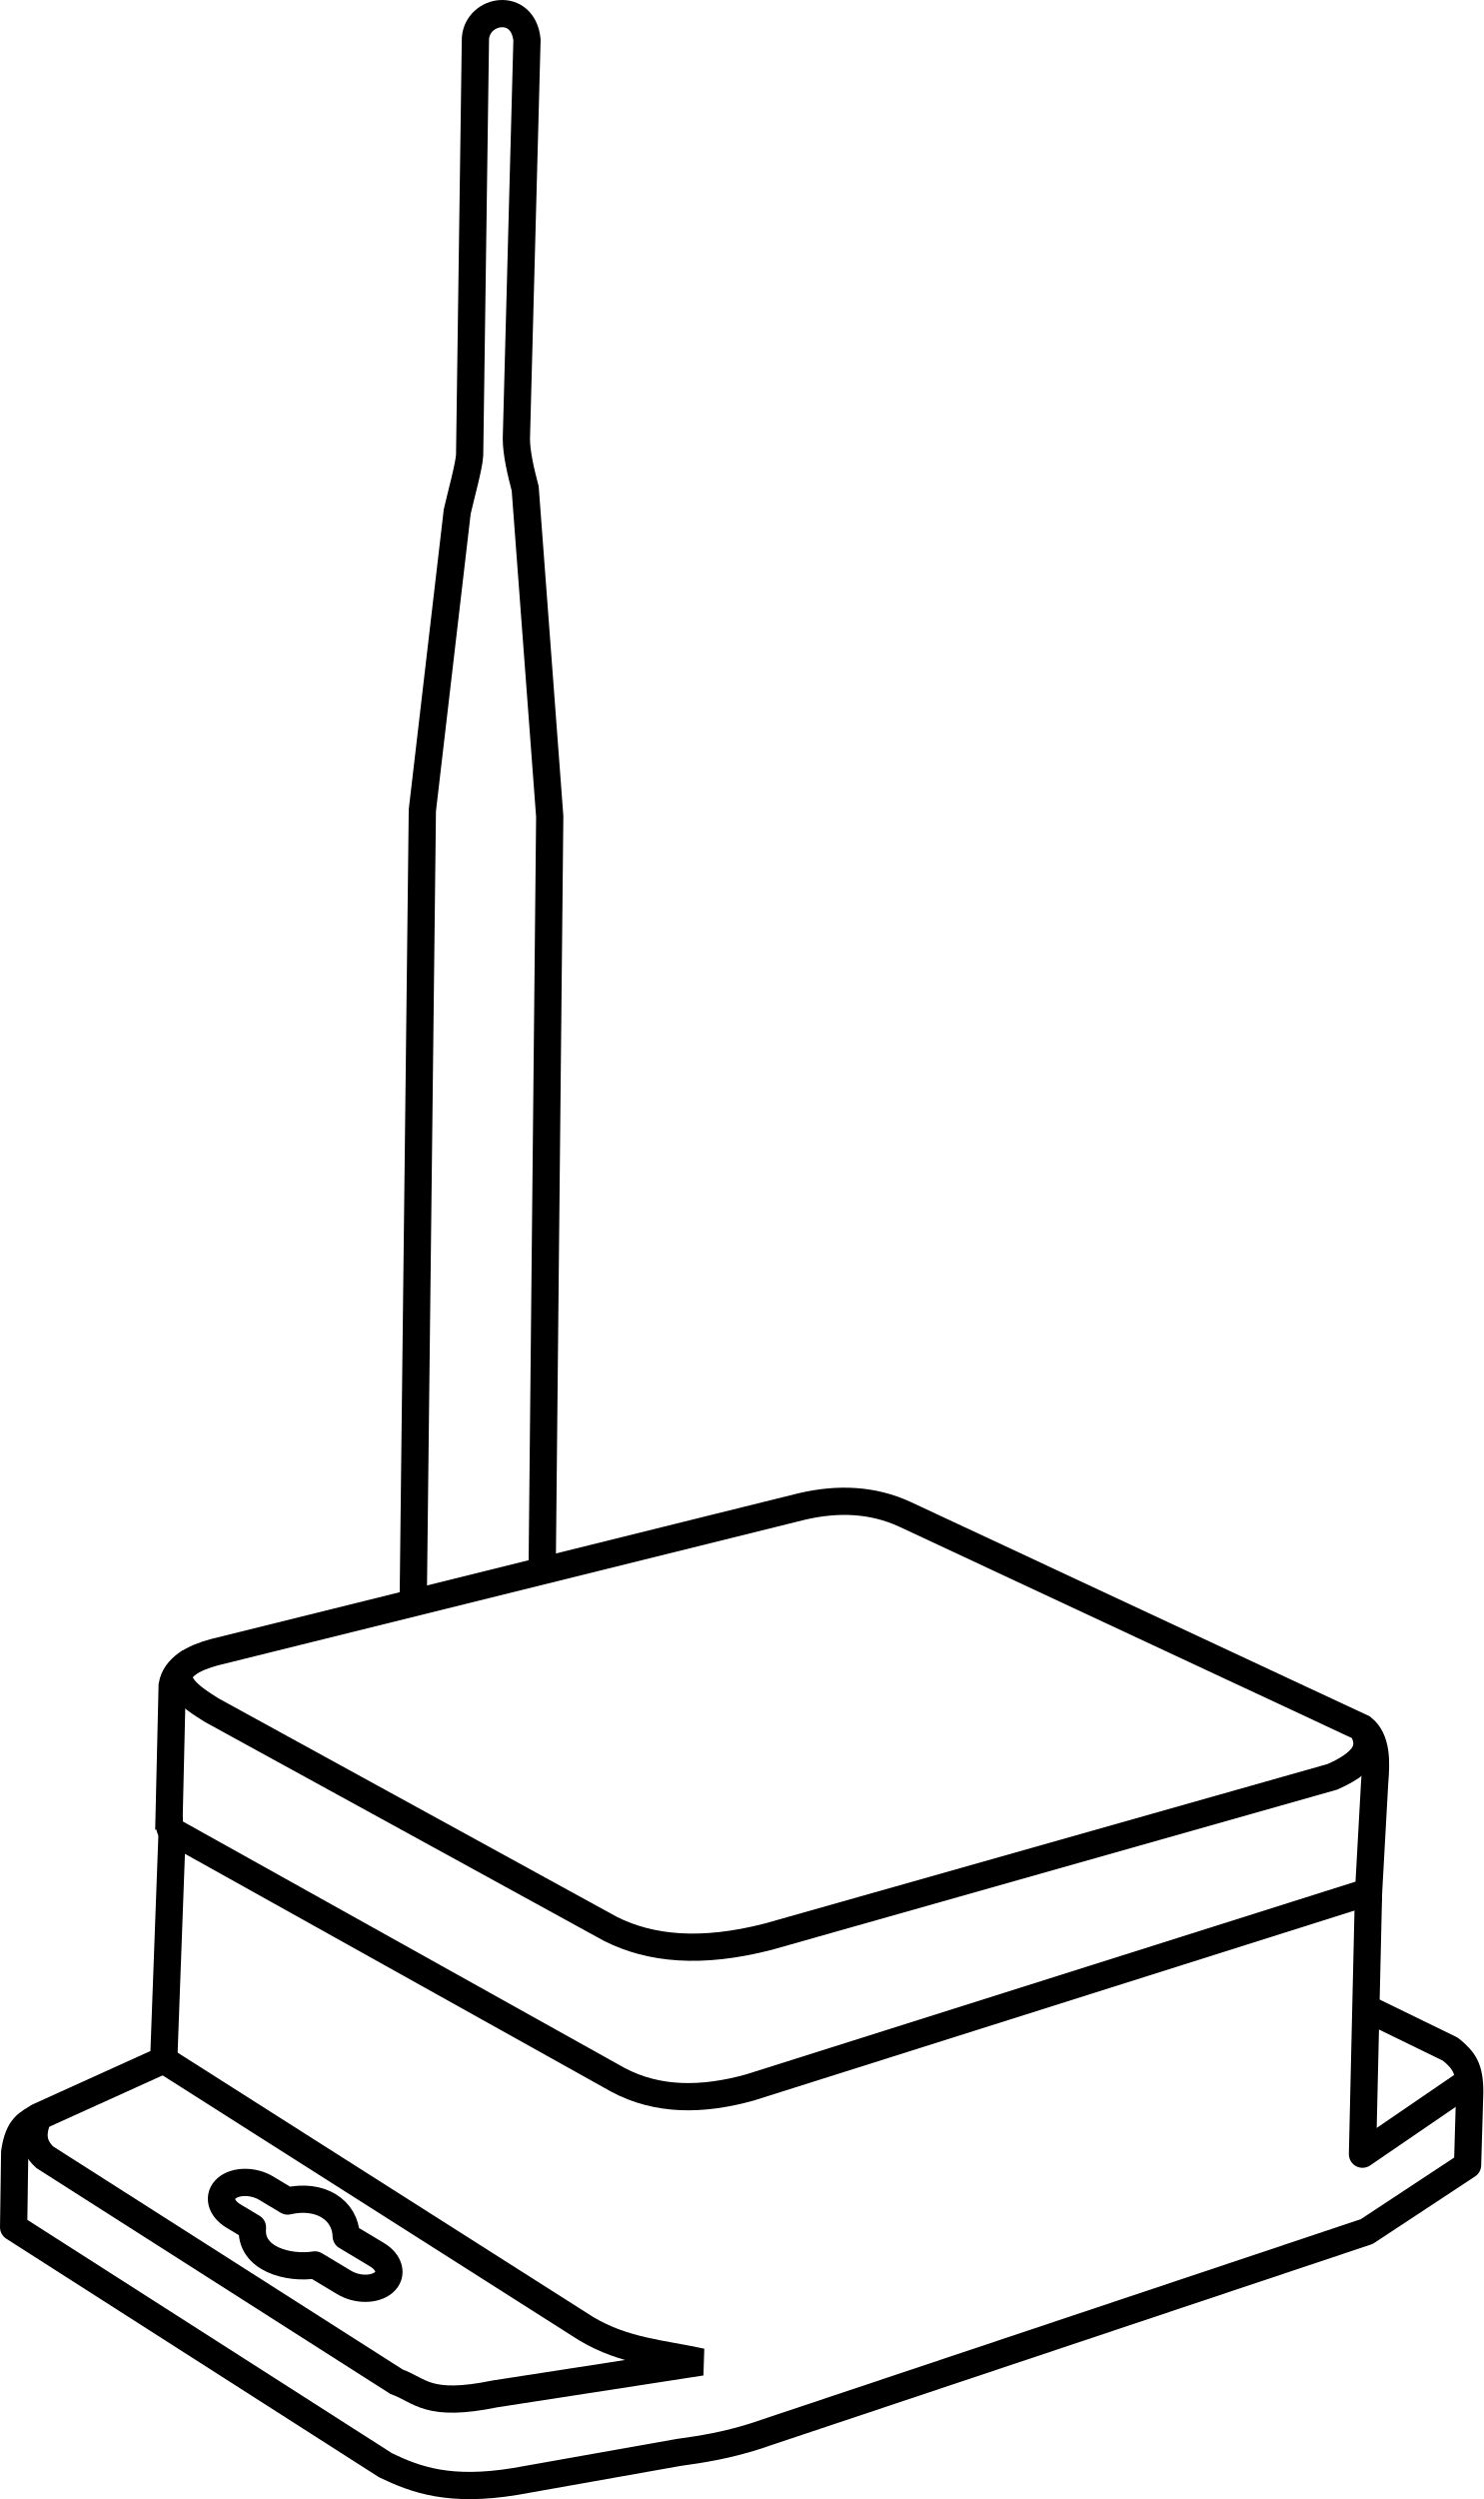
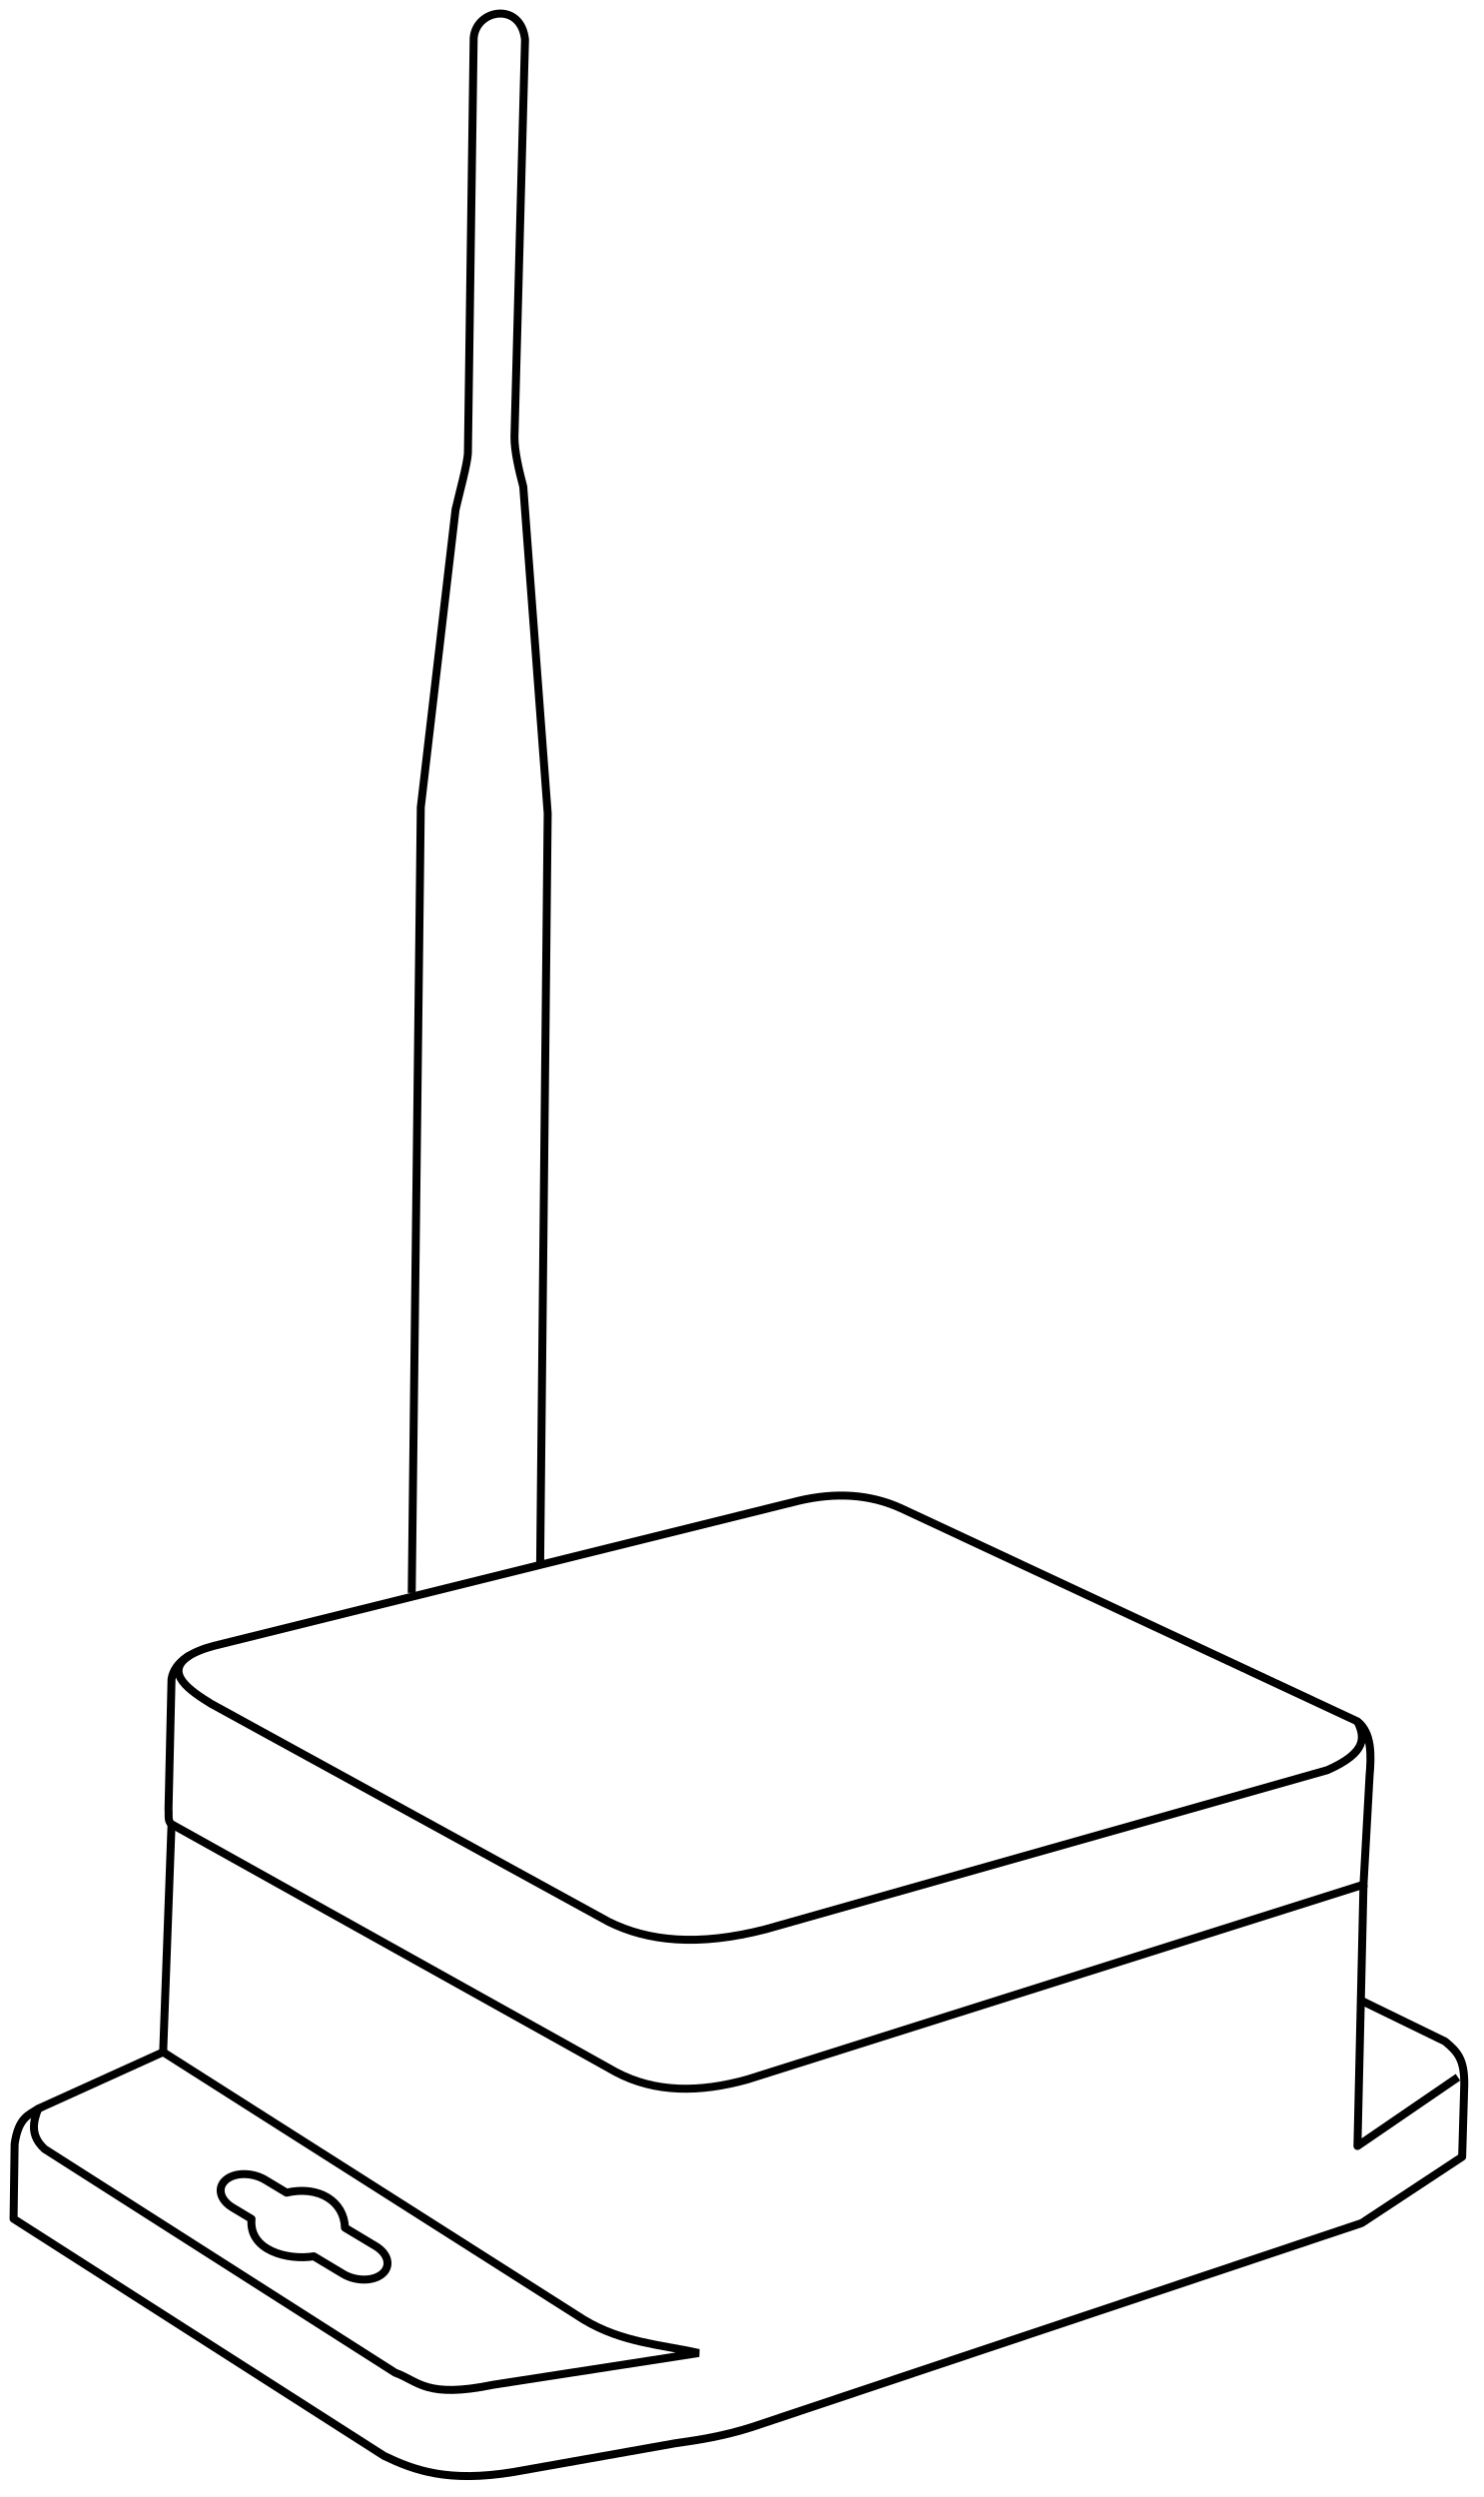
- <svg xmlns="http://www.w3.org/2000/svg" width="65.361mm" height="110.088mm" viewBox="0 0 65.361 110.088" version="1.1" id="svg8">
-   <defs id="defs2" />
-   <g id="layer1" transform="translate(-19.00751,-7.863356)">
+ <svg xmlns="http://www.w3.org/2000/svg" width="100%" height="100%" viewBox="0 0 186 313" version="1.1" xml:space="preserve" style="fill-rule:evenodd;clip-rule:evenodd;stroke-linejoin:round;">
+   <g id="Layer-1" transform="matrix(1,0,0,1,-53.8796,-22.2898)">
    <g id="g878">
-       <path id="rect840" transform="scale(0.2645833)" d="m 124.289,406.826 4.885,2.932 c 2.133,1.28 5.064,1.276 6.572,-0.008 1.508,-1.284 1.006,-3.349 -1.127,-4.629 L 129.5,402.049 c -0.123,-4.409 -4.377,-7.104 -9.764,-5.859 l -3.57,-2.143 c -1.067,-0.64 -2.331,-0.958 -3.52,-0.957 -1.188,0.001 -2.299,0.323 -3.053,0.965 -1.508,1.284 -1.006,3.349 1.127,4.629 l 3.166,1.9 c -0.513,5.313 6.129,6.942 10.402,6.242 z" style="opacity:1;fill:none;fill-opacity:1;stroke:#000000;stroke-width:4.535;stroke-linecap:butt;stroke-linejoin:round;stroke-miterlimit:4;stroke-dasharray:none;stroke-opacity:1" />
-       <path id="path826" d="m 26.46,87.862 0.134,-5.746 c 0.129,-0.801 0.96,-1.229 1.871,-1.47 l 25.858,-6.414 c 1.622,-0.383 3.144,-0.307 4.544,0.334 l 20.179,9.421 c 0.639,0.507 0.614,1.491 0.535,2.405 l -0.267,4.811 -27.261,8.619 c -2.101,0.584 -4.068,0.595 -5.813,-0.334 l -19.644,-10.958 c -0.185,-0.135 -0.109,-0.433 -0.134,-0.668 z" style="fill:none;stroke:#000000;stroke-width:1.2;stroke-linecap:butt;stroke-linejoin:miter;stroke-miterlimit:4;stroke-dasharray:none;stroke-opacity:1" />
-       <path id="path828" d="m 26.593,88.53 -0.371,10.08 -5.528,2.504 c -0.41,0.283 -0.87,0.376 -1.039,1.559 l -0.047,3.307 16.395,10.489 c 1.342,0.642 2.825,1.183 5.717,0.709 l 7.182,-1.276 c 1.049,-0.144 2.119,-0.317 3.355,-0.709 l 26.978,-9.024 4.441,-2.929 0.094,-3.213 c 0.003,-1.063 -0.263,-1.409 -0.85,-1.89 l -3.685,-1.795" style="fill:none;stroke:#000000;stroke-width:1.2;stroke-linecap:butt;stroke-linejoin:round;stroke-miterlimit:4;stroke-dasharray:none;stroke-opacity:1" />
-       <path id="path830" d="m 79.312,91.202 -0.267,11.559 4.443,-3.04" style="fill:none;stroke:#000000;stroke-width:1.2;stroke-linecap:butt;stroke-linejoin:round;stroke-miterlimit:4;stroke-dasharray:none;stroke-opacity:1" />
-       <path id="path832" d="m 20.694,101.114 c -0.227,0.594 -0.356,1.188 0.286,1.782 l 15.502,9.889 c 1.055,0.381 1.357,1.149 4.343,0.535 l 9.087,-1.403 c -1.693,-0.376 -3.385,-0.457 -5.078,-1.47 L 26.222,98.61" style="fill:none;stroke:#000000;stroke-width:1.2;stroke-linecap:butt;stroke-linejoin:miter;stroke-miterlimit:4;stroke-dasharray:none;stroke-opacity:1" />
-       <path id="path834" d="m 27.398,81.062 c -1.189,0.77 0.023,1.572 0.95,2.146 l 17.576,9.638 c 1.736,0.863 3.951,1.104 6.945,0.331 l 24.852,-7.04 c 1.788,-0.796 1.642,-1.478 1.324,-2.15" style="fill:none;stroke:#000000;stroke-width:1.2;stroke-linecap:butt;stroke-linejoin:miter;stroke-miterlimit:4;stroke-dasharray:none;stroke-opacity:1" />
-       <path id="path869" d="m 37.217,78.307 0.401,-34.745 1.537,-13.163 c 0.179,-0.779 0.522,-2.008 0.547,-2.492 L 39.957,9.552 c 0.097,-1.288 2.096,-1.631 2.272,0.067 l -0.468,17.573 c 9.36e-4,0.646 0.203,1.485 0.389,2.194 l 1.081,14.444 -0.334,33.275" style="fill:none;stroke:#000000;stroke-width:1.2;stroke-linecap:butt;stroke-linejoin:miter;stroke-miterlimit:4;stroke-dasharray:none;stroke-opacity:1" />
+       <g id="rect840" transform="matrix(0.264583,0,0,0.264583,0,0)">
+         <path d="M352.315,1153.21L366.162,1161.52C372.209,1165.15 380.517,1165.14 384.792,1161.5C389.067,1157.86 387.644,1152 381.598,1148.37L367.087,1139.67C366.737,1127.17 354.679,1119.53 339.41,1123.06L329.29,1116.98C326.266,1115.17 322.681,1114.27 319.313,1114.27C315.945,1114.27 312.797,1115.18 310.659,1117.01C306.384,1120.64 307.807,1126.5 313.854,1130.13L322.828,1135.51C321.374,1150.58 340.203,1155.19 352.315,1153.21Z" style="fill:none;fill-rule:nonzero;stroke:black;stroke-width:3.78px;" />
+       </g>
+       <path id="path826" d="M75.004,249.056L75.383,232.768C75.748,230.498 78.103,229.283 80.686,228.601L153.985,210.418C158.583,209.332 162.898,209.548 166.865,211.365L224.064,238.071C225.877,239.509 225.804,242.298 225.58,244.89L224.822,258.527L147.545,282.96C141.589,284.614 136.015,284.646 131.067,282.013L75.383,250.951C74.86,250.567 75.073,249.724 75.004,249.056Z" style="fill:none;fill-rule:nonzero;stroke:black;stroke-width:1px;stroke-linejoin:miter;" />
+       <path id="path828" d="M75.383,250.951L74.33,279.524L58.661,286.622C57.499,287.423 56.195,287.689 55.714,291.042L55.58,300.417L102.054,330.149C105.858,331.968 110.062,333.501 118.259,332.158L138.616,328.542C141.589,328.134 144.624,327.644 148.125,326.533L224.598,300.952L237.187,292.649L237.455,283.542C237.463,280.528 236.711,279.547 235.045,278.184L224.598,273.095" style="fill:none;fill-rule:nonzero;stroke:black;stroke-width:1px;" />
+       <path id="path830" d="M224.822,258.527L224.064,291.293L236.66,282.676" style="fill:none;fill-rule:nonzero;stroke:black;stroke-width:1px;" />
+       <path id="path832" d="M58.661,286.622C58.017,288.305 57.652,289.989 59.473,291.672L103.414,319.704C106.405,320.783 107.261,322.961 115.726,321.219L141.484,317.242C136.686,316.176 131.888,315.946 127.09,313.075L74.33,279.524" style="fill:none;fill-rule:nonzero;stroke:black;stroke-width:1px;stroke-linejoin:miter;" />
+       <path id="path834" d="M77.664,229.781C74.294,231.963 77.729,234.237 80.357,235.863L130.179,263.184C135.101,265.63 141.377,266.313 149.866,264.122L220.312,244.167C225.381,241.91 224.966,239.976 224.064,238.071" style="fill:none;fill-rule:nonzero;stroke:black;stroke-width:1px;stroke-linejoin:miter;" />
+       <path id="path869" d="M105.498,221.972L106.634,123.482L110.991,86.169C111.499,83.963 112.469,80.477 112.54,79.106L113.263,27.075C113.538,23.426 119.204,22.453 119.703,27.265L118.377,77.078C118.38,78.91 118.953,81.289 119.481,83.296L122.544,124.24L121.597,218.563" style="fill:none;fill-rule:nonzero;stroke:black;stroke-width:1px;stroke-linejoin:miter;" />
    </g>
  </g>
</svg>
